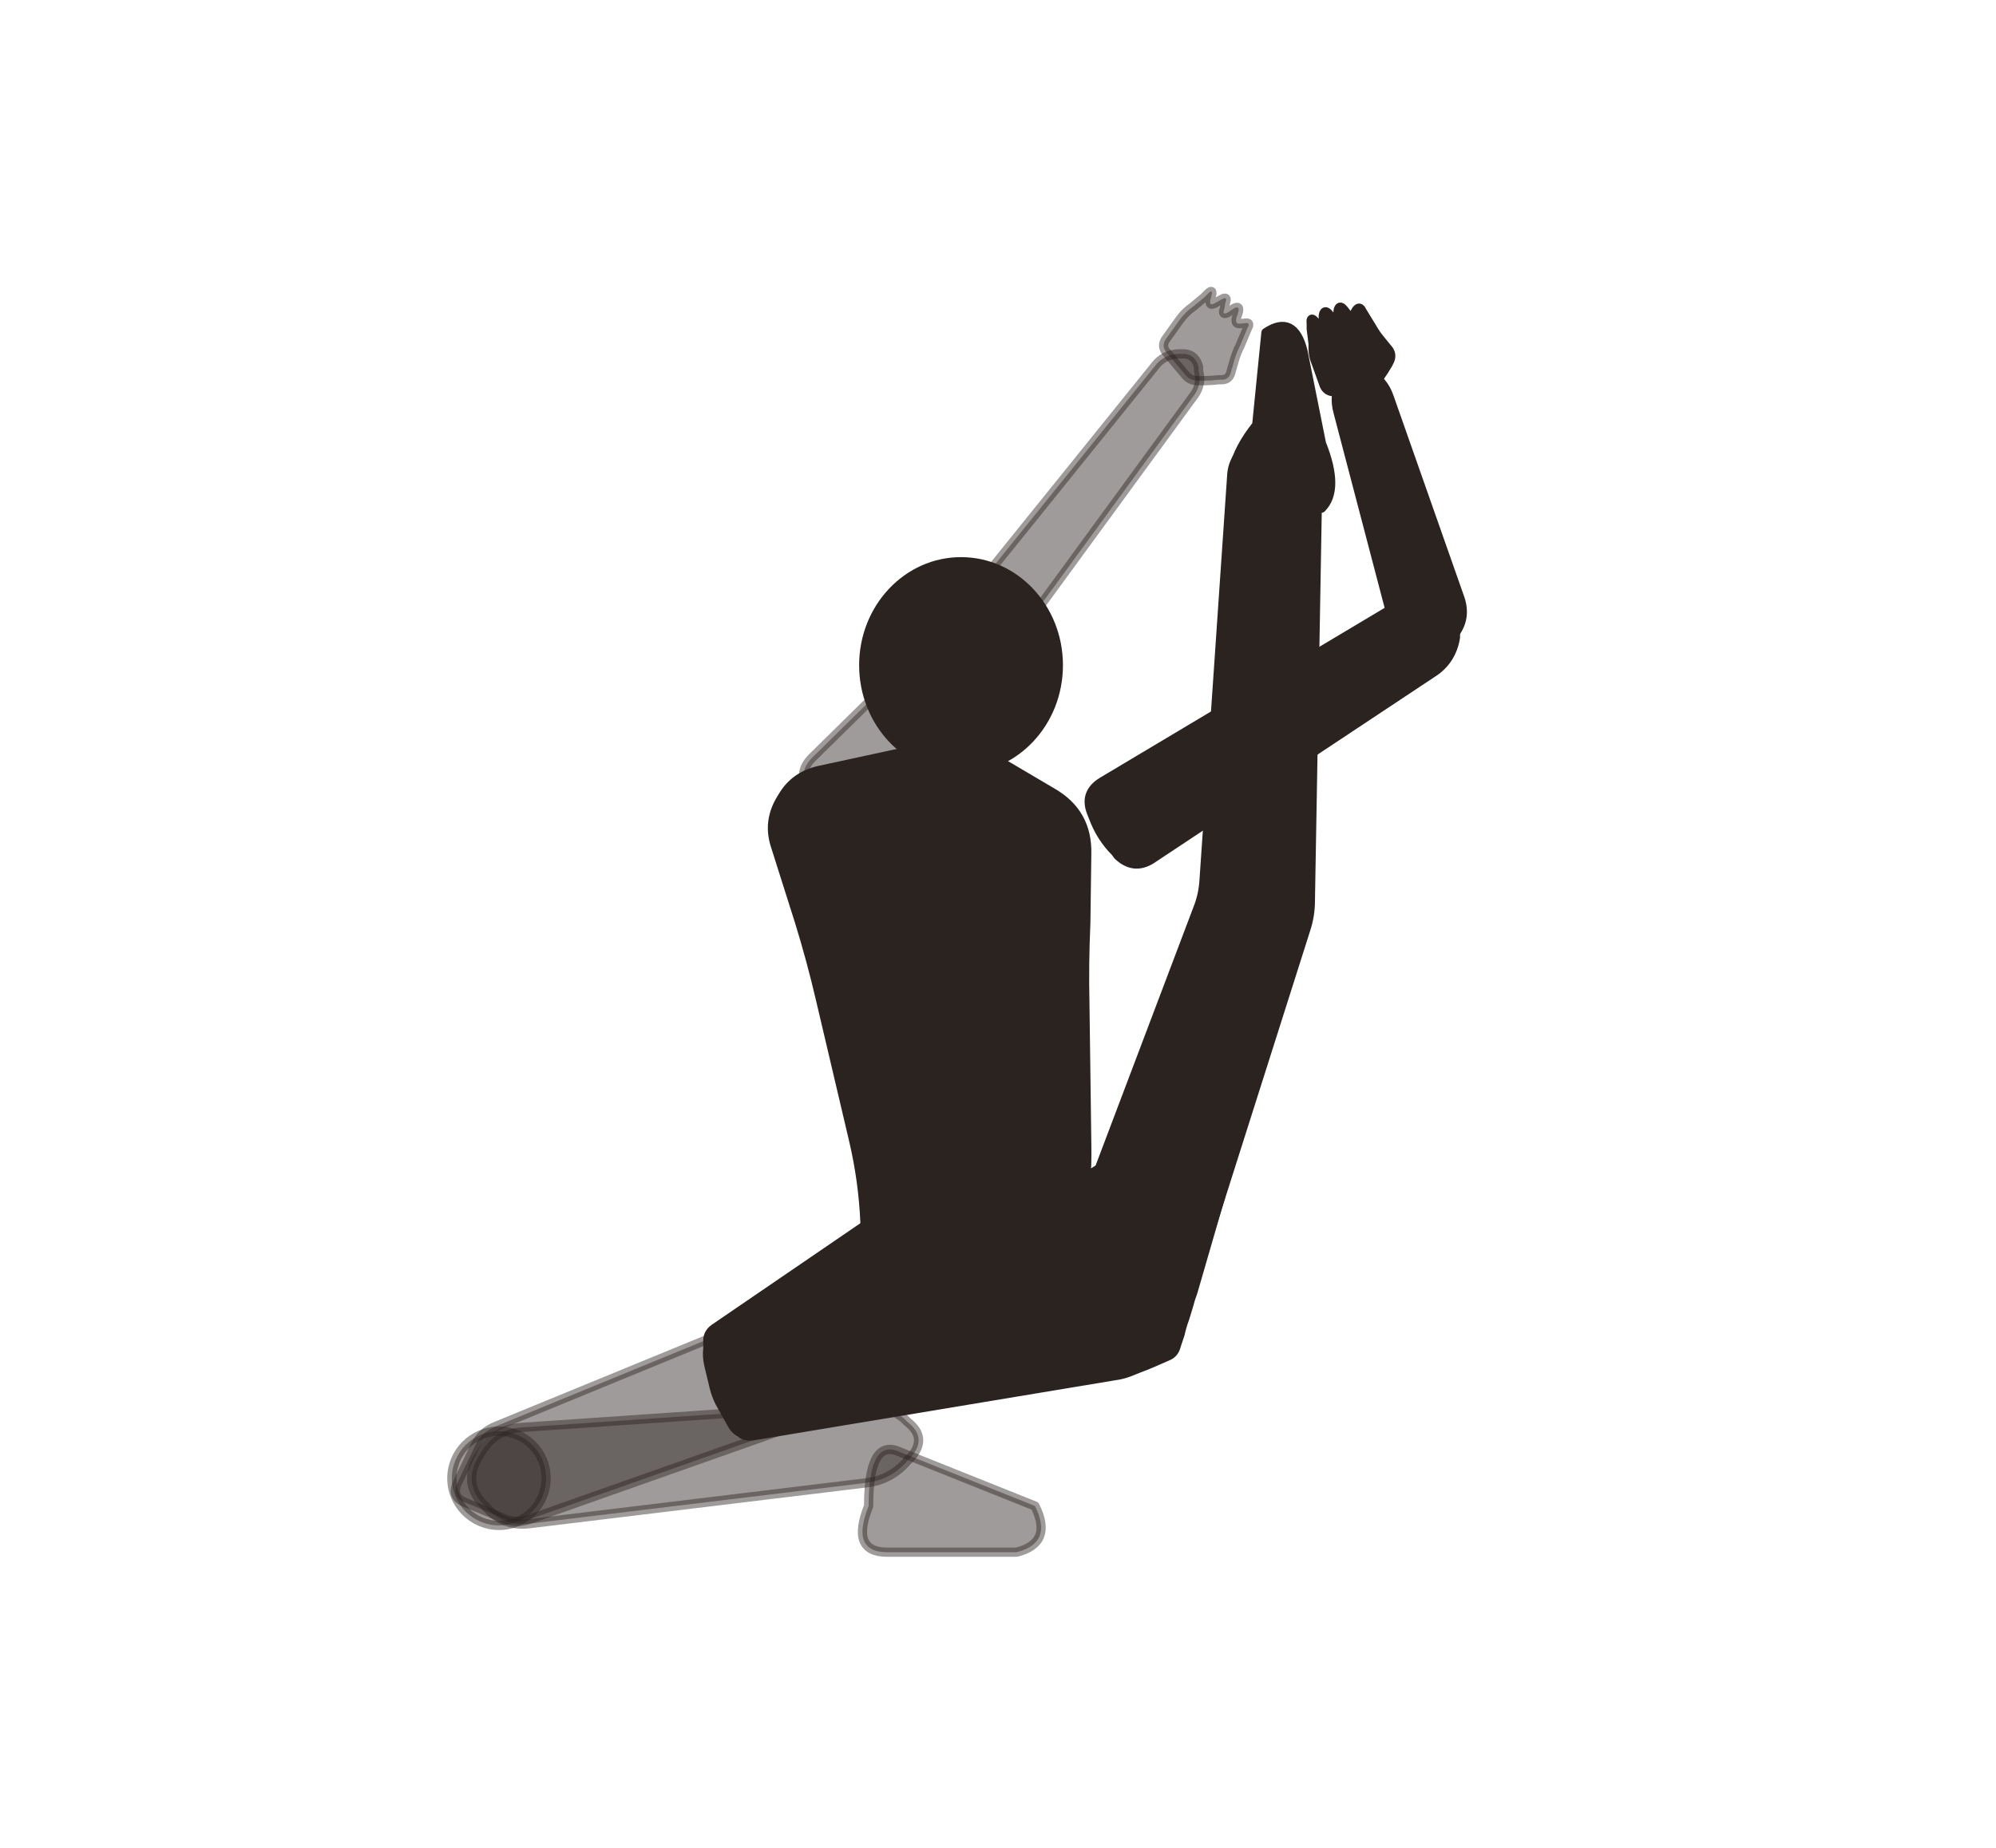
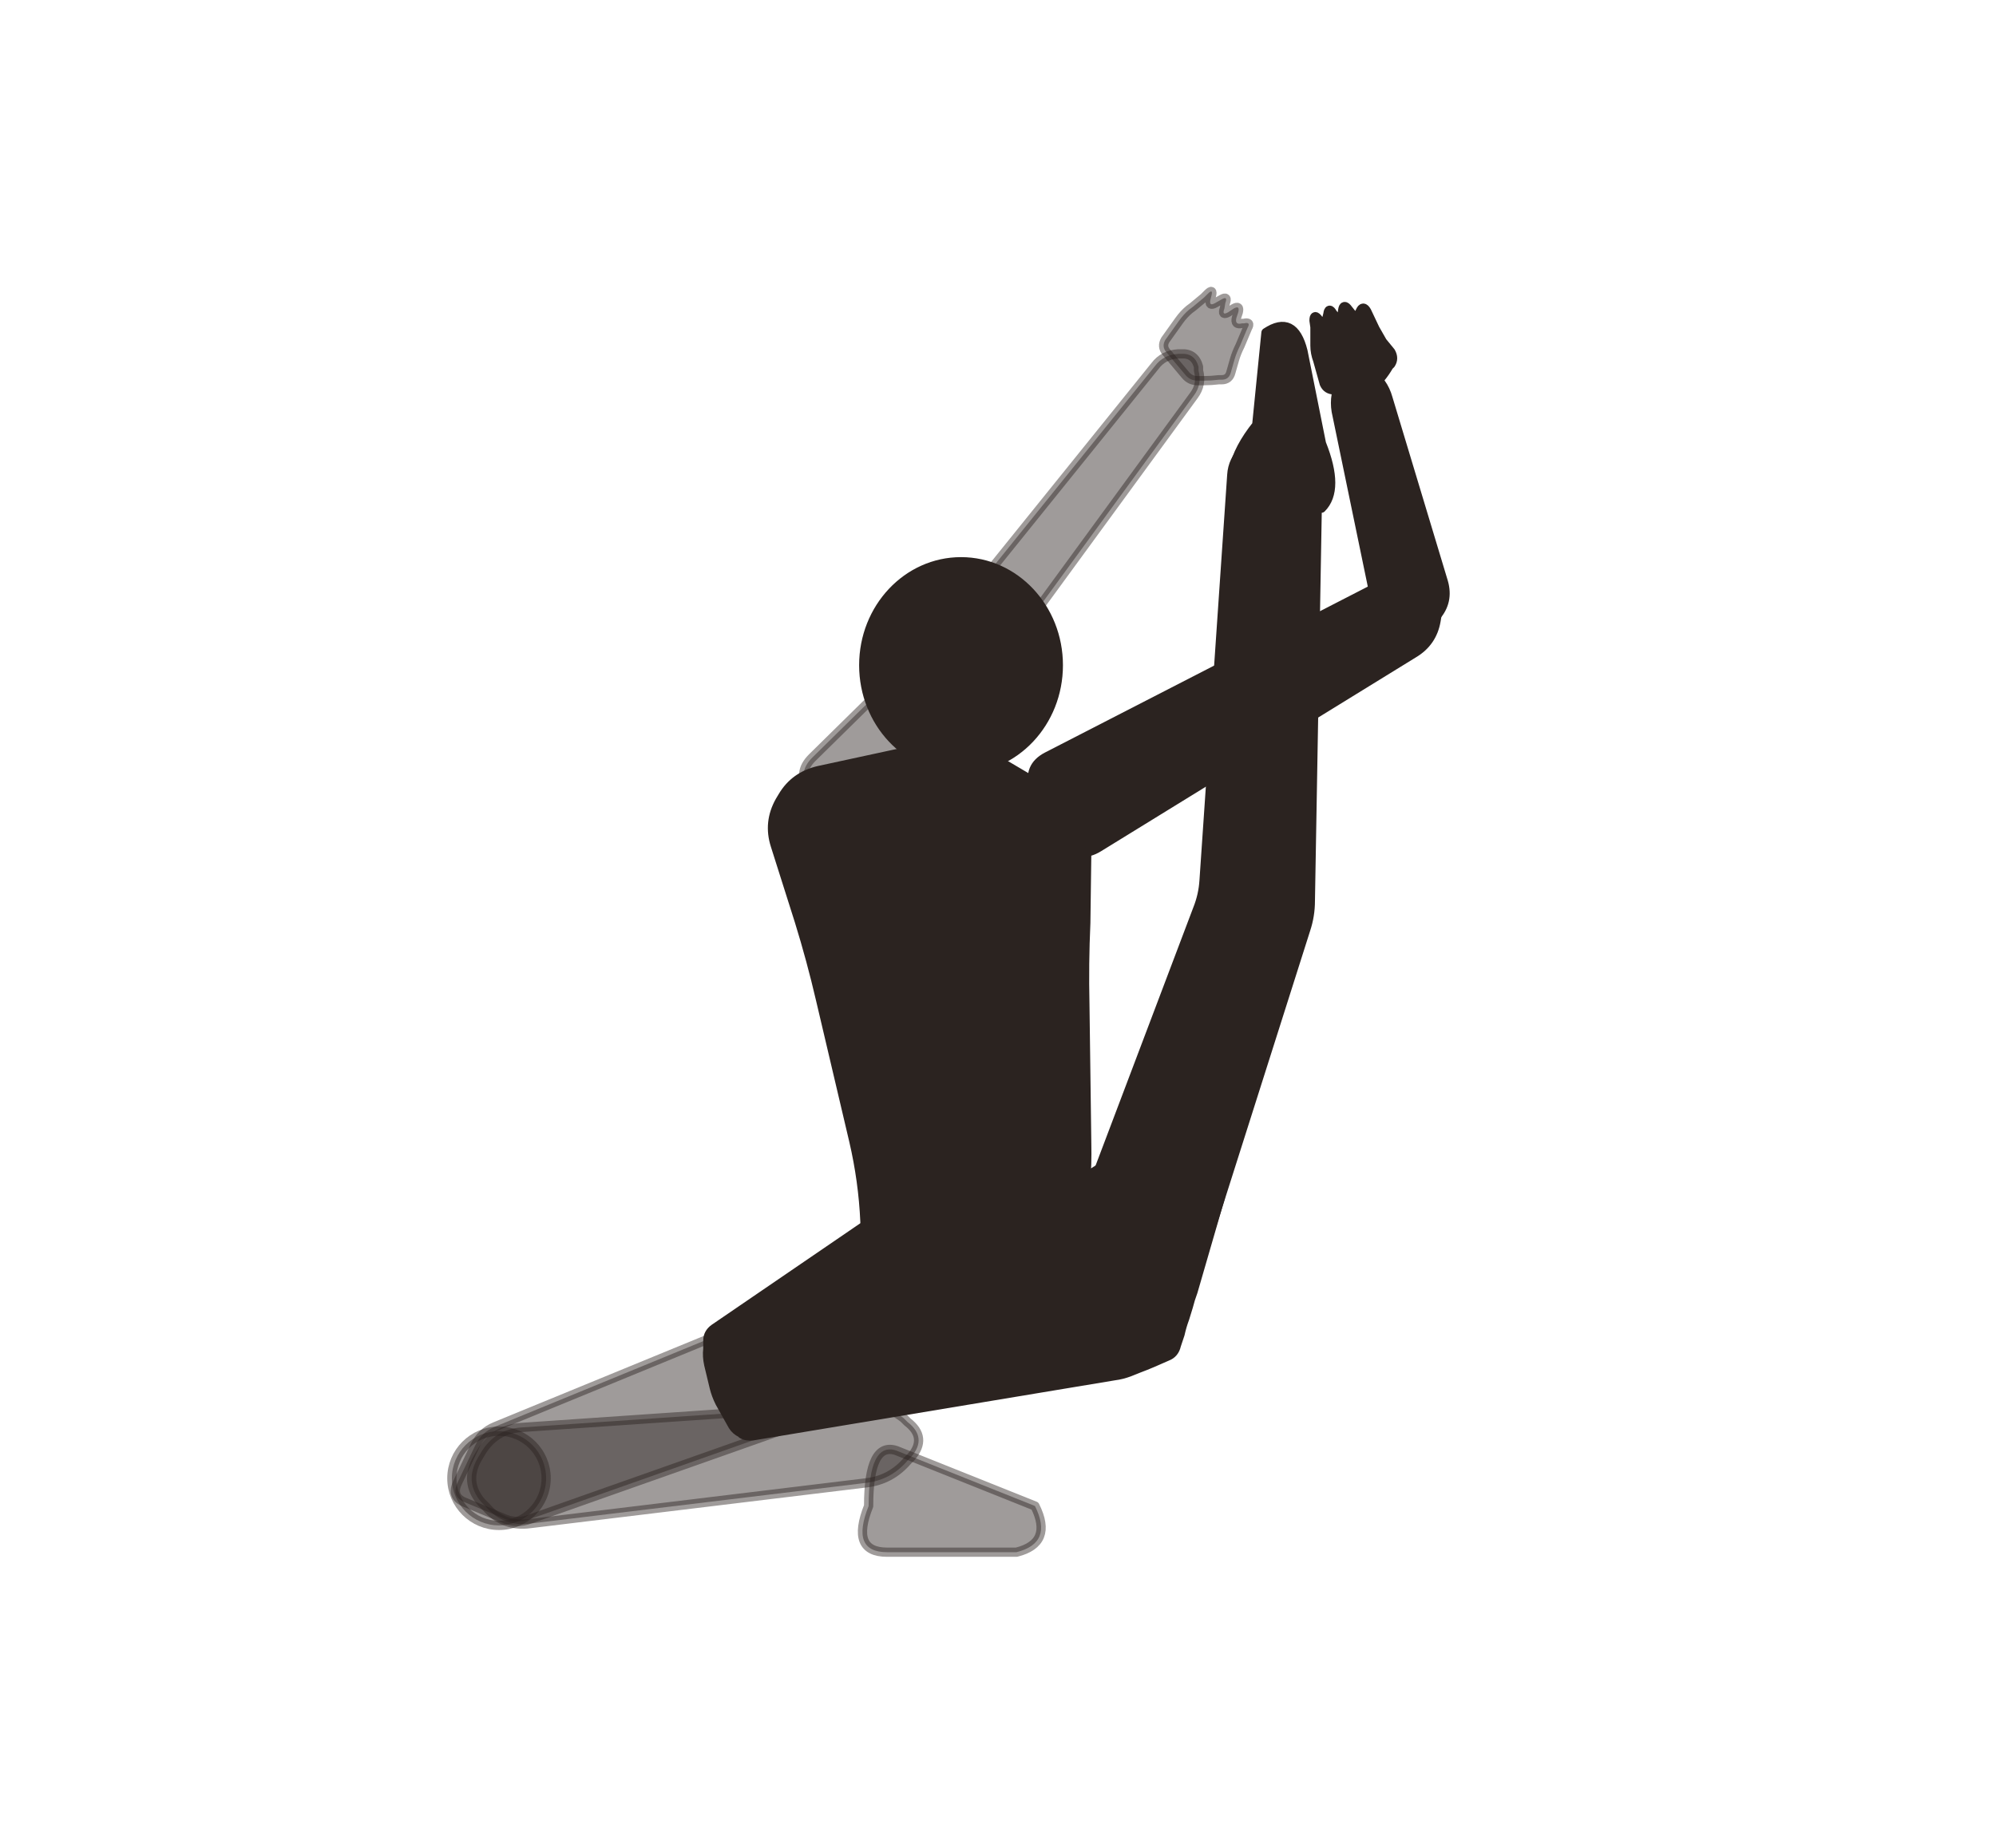
<svg xmlns="http://www.w3.org/2000/svg" viewBox="-8 0 216 200">
  <path d="M 75.3,142.2 L 45.6,154.4 Q 44.1,155 43.4,156.5 L 41.5,160.5 Q 40.8,162 42.3,162.6 L 46.4,164.3 Q 47.9,165 49.4,164.4 L 79.7,153.7 Q 81.2,153.2 80.7,151.7 L 77.4,143.1 Q 76.8,141.6 75.3,142.2 Z" fill="#2b2320" stroke="#2b2320" stroke-width="1" stroke-linejoin="round" fill-opacity="0.45" stroke-opacity="0.45" />
  <path d="M 49.4,164.9 L 85.7,160.5 Q 88.4,160.2 90.2,158.1 L 90.6,157.7 Q 92.4,155.6 90.2,153.9 L 89.8,153.5 Q 87.6,151.8 84.9,152 L 48.4,154.5 Q 45.5,154.7 44,157.3 L 43.7,157.8 Q 42.2,160.4 44.1,162.6 L 44.6,163.1 Q 46.5,165.3 49.4,164.9 Z" fill="#2b2320" stroke="#2b2320" stroke-width="1" stroke-linejoin="round" fill-opacity="0.45" stroke-opacity="0.45" />
  <path d="M 86,163 Q 84,168 88,168 L 102,168 Q 106,167 104,163 L 89,157 Q 86,156 86,163 Z" fill="#2b2320" stroke="#2b2320" stroke-width="1" stroke-linejoin="round" fill-opacity="0.45" stroke-opacity="0.45" />
  <circle cx="46" cy="160" r="5.1" fill="#2b2320" stroke="#2b2320" stroke-width="1" stroke-linejoin="round" fill-opacity="0.45" stroke-opacity="0.45" />
  <path d="M 87.2,88.5 L 98.2,74.1 Q 99.7,72.2 101.1,70.3 L 121.2,42.8 Q 122.1,41.6 121.7,40.1 L 121.7,39.7 Q 121.3,38.2 119.8,38.3 L 119.5,38.3 Q 117.9,38.4 117,39.6 L 95.8,65.9 Q 94.3,67.8 92.6,69.5 L 79.9,82 Q 78.2,83.7 79.6,85.5 L 79.9,86 Q 81.3,87.8 83.3,89 L 83.8,89.2 Q 85.8,90.3 87.2,88.5 Z" fill="#2b2320" stroke="#2b2320" stroke-width="1" stroke-linejoin="round" fill-opacity="0.45" stroke-opacity="0.45" />
  <path d="M 118.1,36.8 L 119.6,34.7 Q 120.1,34 120.7,33.5 L 121.1,33.2 Q 121.7,32.7 122.3,32.2 L 122.7,31.8 Q 123.3,31.2 123.1,32 L 123,32.4 Q 122.8,33.2 123.5,32.8 L 124.2,32.4 Q 124.9,32 124.6,32.8 L 124.5,33.4 Q 124.2,34.2 124.9,33.8 L 125.5,33.4 Q 126.2,33 126,33.8 L 125.8,34.4 Q 125.6,35.2 126.4,35 L 126.6,35 Q 127.4,34.8 127,35.5 L 126.2,37.4 Q 125.8,38.2 125.6,38.9 L 125.2,40.3 Q 125,41.1 124.2,41.1 L 123.9,41.1 Q 123.1,41.2 122.3,41.2 L 121.6,41.2 Q 120.8,41.2 120.3,40.6 L 118.2,38.1 Q 117.7,37.5 118.1,36.8 Z" fill="#2b2320" stroke="#2b2320" stroke-width="1" stroke-linejoin="round" fill-opacity="0.45" stroke-opacity="0.45" />
  <path d="M 76.4,86.7 L 76.7,86.2 Q 78,84 80.6,83.4 L 91.7,81 Q 96,80 99.8,82.2 L 105.9,85.8 Q 109.7,88 109.6,92.4 L 109.5,99.9 Q 109.3,104.3 109.4,108.7 L 109.6,123.8 Q 109.7,128.2 108.9,132.5 L 106.8,143.7 Q 106,148 101.6,148 L 90.6,148 Q 86.2,148 86,143.6 L 85.6,132.2 Q 85.4,127.8 84.4,123.5 L 80.8,108.2 Q 79.8,103.9 78.5,99.7 L 75.9,91.5 Q 75.1,89 76.4,86.7 Z" fill="#2b2320" stroke="#2b2320" stroke-width="1" stroke-linejoin="round" />
  <path d="M 122.5,134.6 L 133.3,100.6 Q 133.8,99.1 133.8,97.5 L 134.6,51.8 Q 134.6,50.2 133.5,49 L 131.3,46.4 Q 130.2,45.2 129.1,46.3 L 126.6,48.7 Q 125.4,49.8 125.3,51.4 L 122.3,95.3 Q 122.2,96.9 121.6,98.4 L 109.6,130.1 Q 109,131.6 110.5,132.2 L 120.5,135.6 Q 122,136.2 122.5,134.6 Z" fill="#2b2320" stroke="#2b2320" stroke-width="1" stroke-linejoin="round" />
  <path d="M 126,55 L 135,55 Q 137,53 135,48 L 133,38 Q 132,34 129,36 L 128,46 Q 124,51 126,55 Z" fill="#2b2320" stroke="#2b2320" stroke-width="1" stroke-linejoin="round" />
  <path d="M 68.6,146 L 68.6,145.1 Q 68.6,144.3 69.3,143.8 L 87.3,131.5 Q 88,131 88.8,131.1 L 91.6,131.5 Q 92.5,131.6 93.3,131.7 L 99.9,132.5 Q 100.8,132.6 101.5,132.2 L 108.8,127.8 Q 109.5,127.3 110.3,126.9 L 113.5,124.9 Q 114.3,124.5 115.1,124.6 L 117.7,125.2 Q 118.5,125.3 119.2,125.7 L 121.6,126.9 Q 122.4,127.3 123,127.8 L 123.6,128.4 Q 124.3,129 124,129.8 L 121.1,139.8 Q 120.8,140.6 120.6,141.4 L 120.2,142.7 Q 119.9,143.5 119.7,144.4 L 119.3,145.6 Q 119.1,146.5 118.3,146.8 L 116.7,147.5 Q 116,147.8 115.2,148.1 L 114.2,148.5 Q 113.4,148.8 112.6,148.9 L 73.5,155.4 Q 72.8,155.5 72.3,155.2 L 72.2,155.1 Q 71.6,154.8 71.3,154.3 L 69.9,151.8 Q 69.5,151 69.3,150.2 L 68.7,147.7 Q 68.5,146.8 68.6,146 Z" fill="#2b2320" stroke="#2b2320" stroke-width="1" stroke-linejoin="round" />
-   <path d="M 116.6,93 L 147.2,72.7 Q 149.1,71.4 149.5,69 L 149.5,68.5 Q 149.9,66.2 147.6,65.5 L 147.1,65.3 Q 144.9,64.6 142.8,65.8 L 111.3,84.6 Q 109.3,85.8 110.1,87.9 L 110.3,88.4 Q 111.1,90.6 112.7,92.2 L 113,92.6 Q 114.7,94.2 116.6,93 Z" fill="#2b2320" stroke="#2b2320" stroke-width="1" stroke-linejoin="round" />
-   <path d="M 150,64.8 L 142.3,42.9 Q 141.7,41.2 140.1,40.3 L 139.7,40.1 Q 138.1,39.2 137.3,40.8 L 137.1,41.2 Q 136.3,42.8 136.8,44.6 L 142.7,67.1 Q 143.3,69.1 145.3,69.8 L 145.8,70 Q 147.8,70.7 149.1,69 L 149.4,68.6 Q 150.7,66.9 150,64.8 Z" fill="#2b2320" stroke="#2b2320" stroke-width="1" stroke-linejoin="round" />
-   <path d="M 135.3,41.7 L 134.4,39.2 Q 134.1,38.5 134.1,37.7 L 134.1,37.2 Q 134,36.4 133.9,35.6 L 133.9,35 Q 133.8,34.2 134.3,34.8 L 134.6,35.2 Q 135.1,35.8 135.2,35 L 135.2,34.2 Q 135.3,33.4 135.8,34 L 136.2,34.5 Q 136.7,35.2 136.8,34.4 L 136.8,33.7 Q 136.9,32.9 137.4,33.5 L 137.8,34 Q 138.3,34.7 138.6,33.9 L 138.7,33.7 Q 139.1,33 139.4,33.7 L 140.5,35.5 Q 140.9,36.2 141.4,36.8 L 142.3,37.9 Q 142.7,38.5 142.3,39.2 L 142.2,39.4 Q 141.8,40.1 141.3,40.8 L 140.9,41.4 Q 140.5,42.1 139.7,42.1 L 136.4,42.4 Q 135.6,42.4 135.3,41.7 Z" fill="#2b2320" stroke="#2b2320" stroke-width="1" stroke-linejoin="round" />
+   <path d="M 110.9,91.7 L 145,70.7 Q 147,69.5 147.4,67.2 L 147.5,66.6 Q 148,64.3 145.7,63.5 L 145.3,63.3 Q 143,62.5 140.9,63.6 L 105.3,81.9 Q 103.2,83 103.9,85.3 L 104.2,86.3 Q 104.9,88.6 106.5,90.4 L 107.2,91.2 Q 108.8,93 110.9,91.7 Z" fill="#2b2320" stroke="#2b2320" stroke-width="1" stroke-linejoin="round" />
+   <path d="M 148.2,63 L 142.2,43.1 Q 141.7,41.3 140.2,40.3 L 139.8,40.1 Q 138.3,39.1 137.4,40.7 L 137.2,41.1 Q 136.3,42.7 136.6,44.5 L 140.8,64.8 Q 141.2,66.9 143.2,67.7 L 143.7,67.9 Q 145.7,68.7 147.1,67.1 L 147.4,66.7 Q 148.8,65.1 148.2,63 Z" fill="#2b2320" stroke="#2b2320" stroke-width="1" stroke-linejoin="round" />
+   <path d="M 135.3,41.5 L 134.6,39 Q 134.3,38.2 134.3,37.4 L 134.3,37 Q 134.3,36.2 134.3,35.4 L 134.2,34.7 Q 134.2,33.9 134.7,34.6 L 135,34.9 Q 135.4,35.6 135.5,34.8 L 135.7,34 Q 135.8,33.2 136.2,33.9 L 136.6,34.4 Q 137.1,35.1 137.2,34.3 L 137.3,33.6 Q 137.4,32.8 137.9,33.5 L 138.3,34 Q 138.7,34.7 139.1,33.9 L 139.2,33.7 Q 139.5,33 139.9,33.7 L 140.8,35.6 Q 141.2,36.3 141.6,37 L 142.5,38.1 Q 142.9,38.8 142.5,39.4 L 142.3,39.6 Q 141.9,40.3 141.4,40.9 L 141,41.5 Q 140.5,42.1 139.7,42.2 L 136.4,42.2 Q 135.6,42.2 135.3,41.5 Z" fill="#2b2320" stroke="#2b2320" stroke-width="1" stroke-linejoin="round" />
  <path d="M 99.6,84 L 99.6,80.1 A 3.6 3.6 0 0 0 92.4,80.1 L 92.4,84 A 3.6 3.6 0 0 0 99.6,84 Z" fill="#2b2320" stroke="#2b2320" stroke-width="1" stroke-linejoin="round" />
  <ellipse cx="96" cy="72" rx="10.528" ry="11.2" fill="#2b2320" stroke="#2b2320" stroke-width="1" stroke-linejoin="round" />
</svg>
